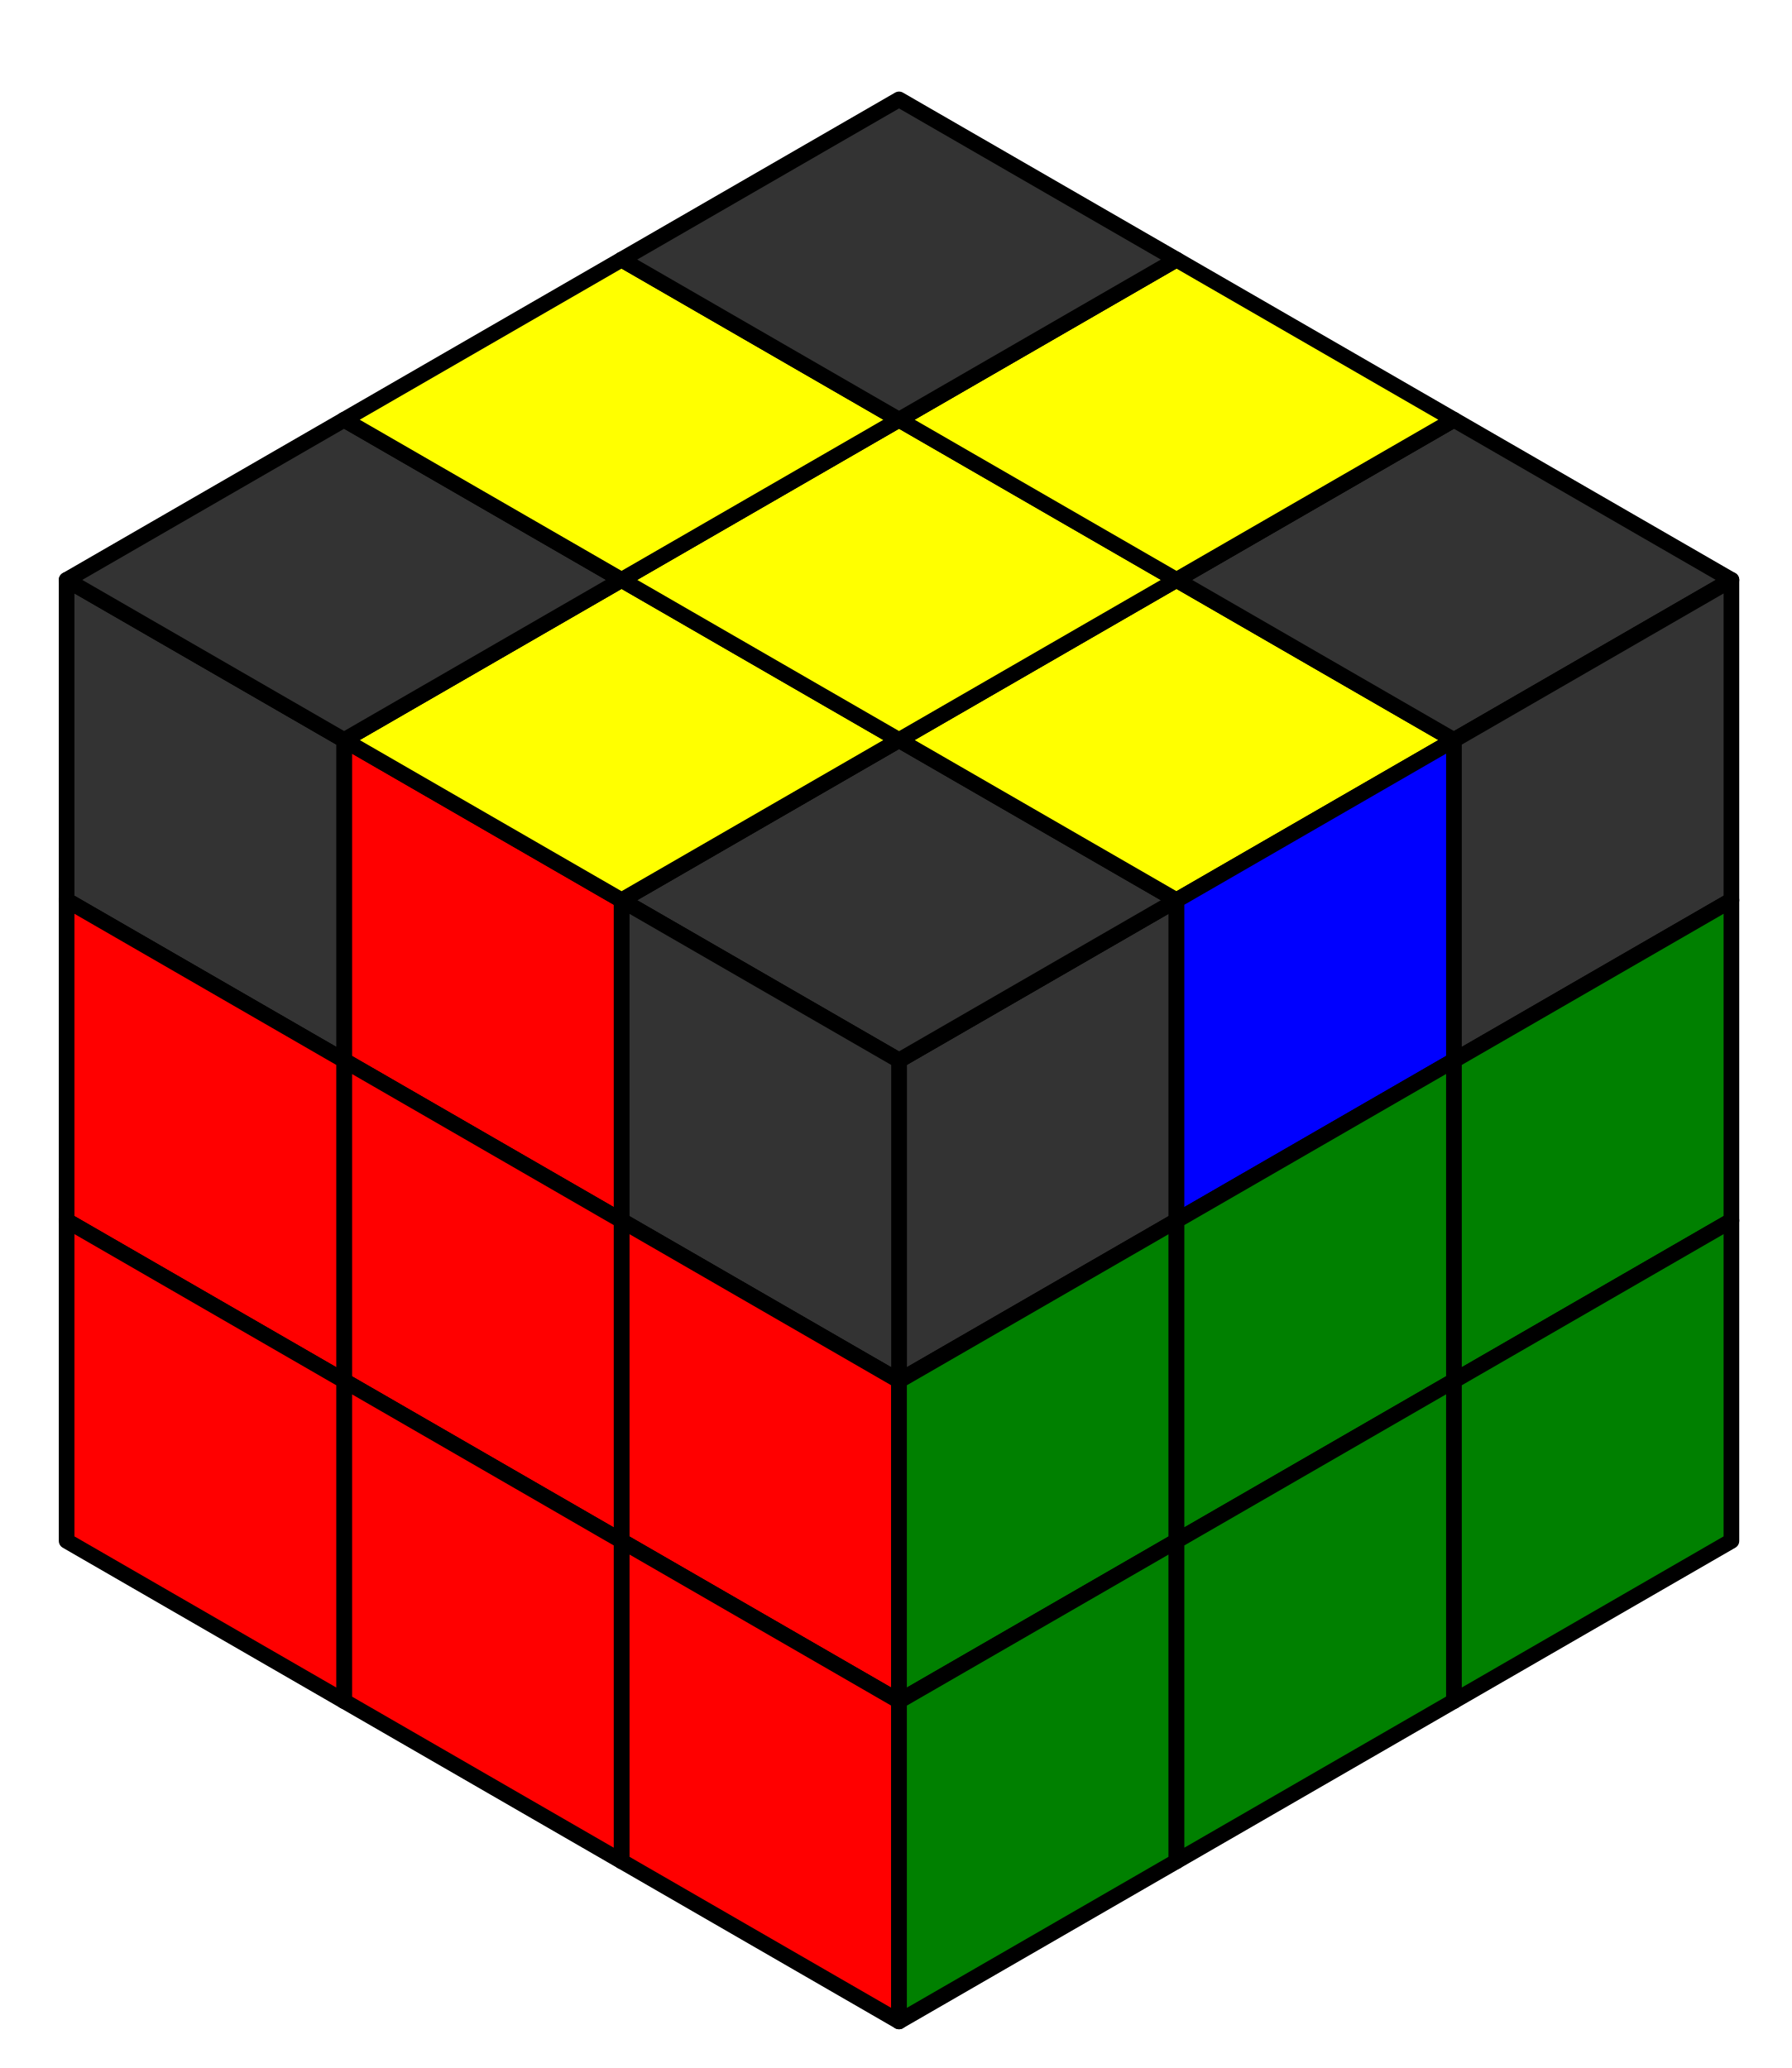
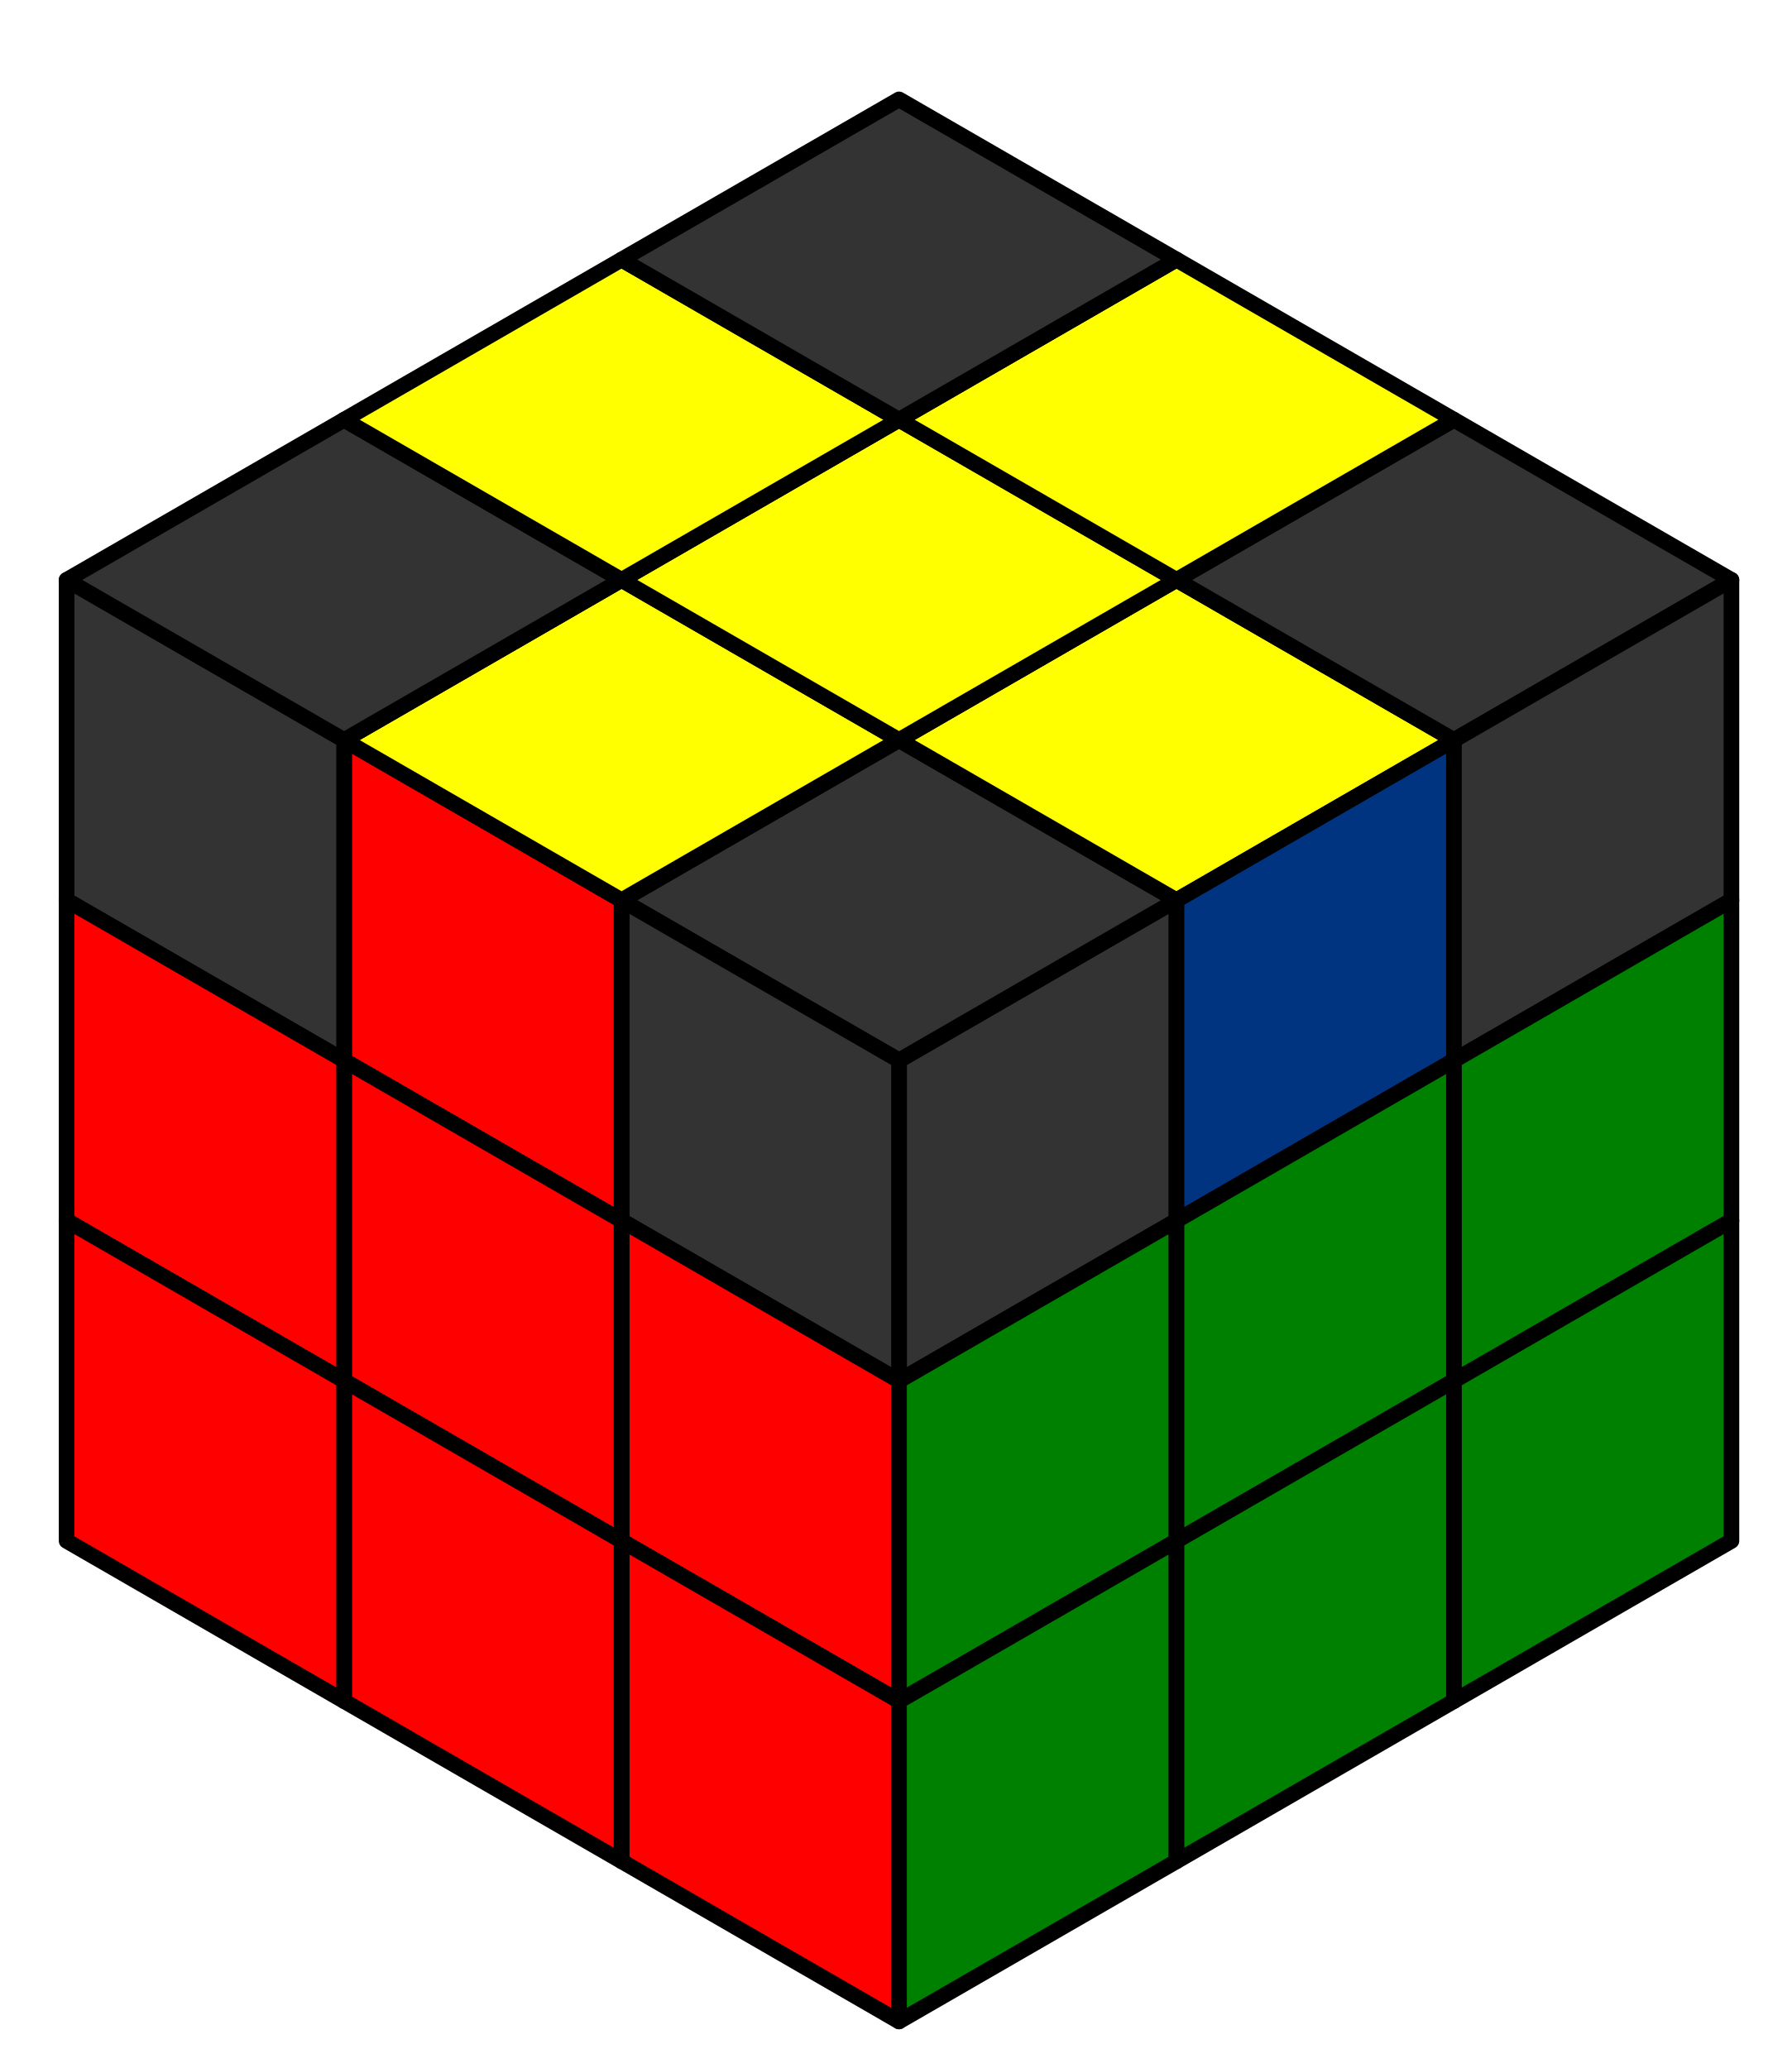
<svg xmlns="http://www.w3.org/2000/svg" version="1.1" id="svg8" x="0px" y="0px" width="294.179px" height="339.688px" viewBox="0 0 294.179 339.688" enable-background="new 0 0 294.179 339.688" xml:space="preserve">
  <defs id="defs3">
	
	
		</defs>
  <g id="layer1" transform="translate(-41.38718,-50.19777)">
    <path id="path144" fill="none" d="   M335.566,304.964l-147.09,84.922L41.387,304.964V135.12l147.089-84.922l147.09,84.922V304.964z" />
  </g>
  <g id="layer2" transform="translate(-41.38718,-50.19777)">
    <path id="path151-73" fill="#333333" stroke="#000000" stroke-width="0.682" d="M234.606,198.07l-45.569,26.31v52.618l45.569-26.31   V198.07z" style="stroke-width:2.57;stroke-miterlimit:4;stroke-dasharray:none;stroke-linejoin:round" />
    <path id="path173-5" fill="#333333" stroke="#000000" stroke-width="0.682" d="M189.037,171.761l-45.569,26.309l45.569,26.31   l45.569-26.31L189.037,171.761z" style="stroke-width:2.57;stroke-miterlimit:4;stroke-dasharray:none;stroke-linejoin:round" />
    <path id="path320" fill="#333333" stroke="#000000" stroke-width="0.682" d="M143.468,198.07l45.569,26.31v52.618l-45.569-26.31   V198.07z" style="stroke-width:2.57;stroke-miterlimit:4;stroke-dasharray:none;stroke-linejoin:round" />
    <path id="path339" fill="#FF0000" stroke="#000000" stroke-width="0.682" d="M143.468,250.688l45.569,26.31v52.618l-45.569-26.309   V250.688z" style="stroke-width:2.57;stroke-miterlimit:4;stroke-dasharray:none;stroke-linejoin:round" />
    <path id="path341" fill="#FF0000" stroke="#000000" stroke-width="0.682" d="M143.468,303.308l45.569,26.309v52.619l-45.569-26.31   V303.308z" style="stroke-width:2.57;stroke-miterlimit:4;stroke-dasharray:none;stroke-linejoin:round" />
    <path id="path343" fill="#333333" stroke="#000000" stroke-width="0.682" d="M97.899,171.761l45.569,26.31v52.618L97.899,224.38   V171.761z" style="fill:#ff0000;stroke-width:2.57;stroke-miterlimit:4;stroke-dasharray:none;stroke-linejoin:round" />
    <path id="path345" fill="#FF0000" stroke="#000000" stroke-width="0.682" d="M97.899,224.38l45.569,26.309v52.619l-45.569-26.31   V224.38z" style="stroke-width:2.57;stroke-miterlimit:4;stroke-dasharray:none;stroke-linejoin:round" />
    <path id="path347" fill="#FF0000" stroke="#000000" stroke-width="0.682" d="M97.899,276.998l45.569,26.31v52.618l-45.569-26.31   V276.998z" style="stroke-width:2.57;stroke-miterlimit:4;stroke-dasharray:none;stroke-linejoin:round" />
    <path id="path349" fill="#333333" stroke="#000000" stroke-width="0.682" d="M52.33,145.451l45.569,26.31v52.619L52.33,198.07   V145.451z" style="stroke-width:2.57;stroke-miterlimit:4;stroke-dasharray:none;stroke-linejoin:round" />
    <path id="path351" fill="#FF0000" stroke="#000000" stroke-width="0.682" d="M52.33,198.07l45.569,26.31v52.618l-45.569-26.31   V198.07z" style="stroke-width:2.57;stroke-miterlimit:4;stroke-dasharray:none;stroke-linejoin:round" />
    <path id="path353" fill="#FF0000" stroke="#000000" stroke-width="0.682" d="M52.33,250.688l45.569,26.31v52.618l-45.569-26.31   V250.688z" style="stroke-width:2.57;stroke-miterlimit:4;stroke-dasharray:none;stroke-linejoin:round" />
    <path id="path355" fill="#333333" stroke="#000000" stroke-width="0.682" d="M143.468,145.452l-45.569,26.309l45.569,26.31   l45.569-26.31L143.468,145.452z" style="fill:#ffff00;stroke-width:2.57;stroke-miterlimit:4;stroke-dasharray:none;stroke-linejoin:round" />
    <path id="path357" fill="#333333" stroke="#000000" stroke-width="0.682" d="M97.899,119.142L52.33,145.451l45.569,26.31   l45.569-26.31L97.899,119.142z" style="stroke-width:2.57;stroke-miterlimit:4;stroke-dasharray:none;stroke-linejoin:round" />
    <path id="path359" fill="#FFFF00" stroke="#000000" stroke-width="0.682" d="M234.606,145.452l-45.569,26.309l45.569,26.31   l45.569-26.31L234.606,145.452z" style="stroke-width:2.57;stroke-miterlimit:4;stroke-dasharray:none;stroke-linejoin:round" />
    <path id="path361" fill="#FFFF00" stroke="#000000" stroke-width="0.682" d="M189.037,119.142l-45.569,26.309l45.569,26.31   l45.569-26.31L189.037,119.142z" style="stroke-width:2.57;stroke-miterlimit:4;stroke-dasharray:none;stroke-linejoin:round" />
    <path id="path363" fill="#FFFF00" stroke="#000000" stroke-width="0.682" d="M143.468,92.833l-45.569,26.309l45.569,26.31   l45.569-26.31L143.468,92.833z" style="stroke-width:2.57;stroke-miterlimit:4;stroke-dasharray:none;stroke-linejoin:round" />
    <path id="path365" fill="#333333" stroke="#000000" stroke-width="0.682" d="M280.176,119.143l-45.569,26.309l45.569,26.31   l45.568-26.31L280.176,119.143z" style="stroke-width:2.57;stroke-miterlimit:4;stroke-dasharray:none;stroke-linejoin:round" />
    <path id="path367" fill="#333333" stroke="#000000" stroke-width="0.682" d="M234.606,92.833l-45.569,26.309l45.569,26.31   l45.569-26.31L234.606,92.833z" style="fill:#ffff00;stroke-width:2.57;stroke-miterlimit:4;stroke-dasharray:none;stroke-linejoin:round" />
    <path id="path369" fill="#333333" stroke="#000000" stroke-width="0.682" d="M189.037,66.523l-45.569,26.309l45.569,26.31   l45.569-26.31L189.037,66.523z" style="stroke-width:2.57;stroke-miterlimit:4;stroke-dasharray:none;stroke-linejoin:round" />
    <path id="path371" fill="#008000" stroke="#000000" stroke-width="0.682" d="M234.606,250.688l-45.569,26.31v52.618l45.569-26.309   V250.688z" style="stroke-width:2.57;stroke-miterlimit:4;stroke-dasharray:none;stroke-linejoin:round" />
    <path id="path373" fill="#008000" stroke="#000000" stroke-width="0.682" d="M234.606,303.308l-45.569,26.309v52.619l45.569-26.31   V303.308z" style="stroke-width:2.57;stroke-miterlimit:4;stroke-dasharray:none;stroke-linejoin:round" />
-     <path id="path375" fill="#333333" stroke="#000000" stroke-width="0.682" d="M280.176,171.761l-45.569,26.31v52.618l45.569-26.309   V171.761z" style="fill:#0000ff;stroke-width:2.57;stroke-miterlimit:4;stroke-dasharray:none;stroke-linejoin:round" />
+     <path id="path375" fill="#333333" stroke="#000000" stroke-width="0.682" d="M280.176,171.761l-45.569,26.31v52.618l45.569-26.309   V171.761z" style="fill:#003380;stroke-width:2.57;stroke-miterlimit:4;stroke-dasharray:none;stroke-linejoin:round" />
    <path id="path377" fill="#008000" stroke="#000000" stroke-width="0.682" d="M280.176,224.38l-45.569,26.309v52.619l45.569-26.31   V224.38z" style="stroke-width:2.57;stroke-miterlimit:4;stroke-dasharray:none;stroke-linejoin:round" />
    <path id="path379" fill="#008000" stroke="#000000" stroke-width="0.682" d="M280.176,276.998l-45.569,26.31v52.619l45.569-26.311   V276.998z" style="stroke-width:2.57;stroke-miterlimit:4;stroke-dasharray:none;stroke-linejoin:round" />
    <path id="path381" fill="#333333" stroke="#000000" stroke-width="0.682" d="M325.744,145.452l-45.568,26.31v52.619l45.568-26.31   V145.452z" style="stroke-width:2.57;stroke-miterlimit:4;stroke-dasharray:none;stroke-linejoin:round" />
    <path id="path383" fill="#008000" stroke="#000000" stroke-width="0.682" d="M325.744,198.07l-45.568,26.31v52.618l45.568-26.31   V198.07z" style="stroke-width:2.57;stroke-miterlimit:4;stroke-dasharray:none;stroke-linejoin:round" />
    <path id="path385" fill="#008000" stroke="#000000" stroke-width="0.682" d="M325.744,250.688l-45.568,26.31v52.618l45.568-26.309   V250.688z" style="stroke-width:2.57;stroke-miterlimit:4;stroke-dasharray:none;stroke-linejoin:round" />
  </g>
</svg>
